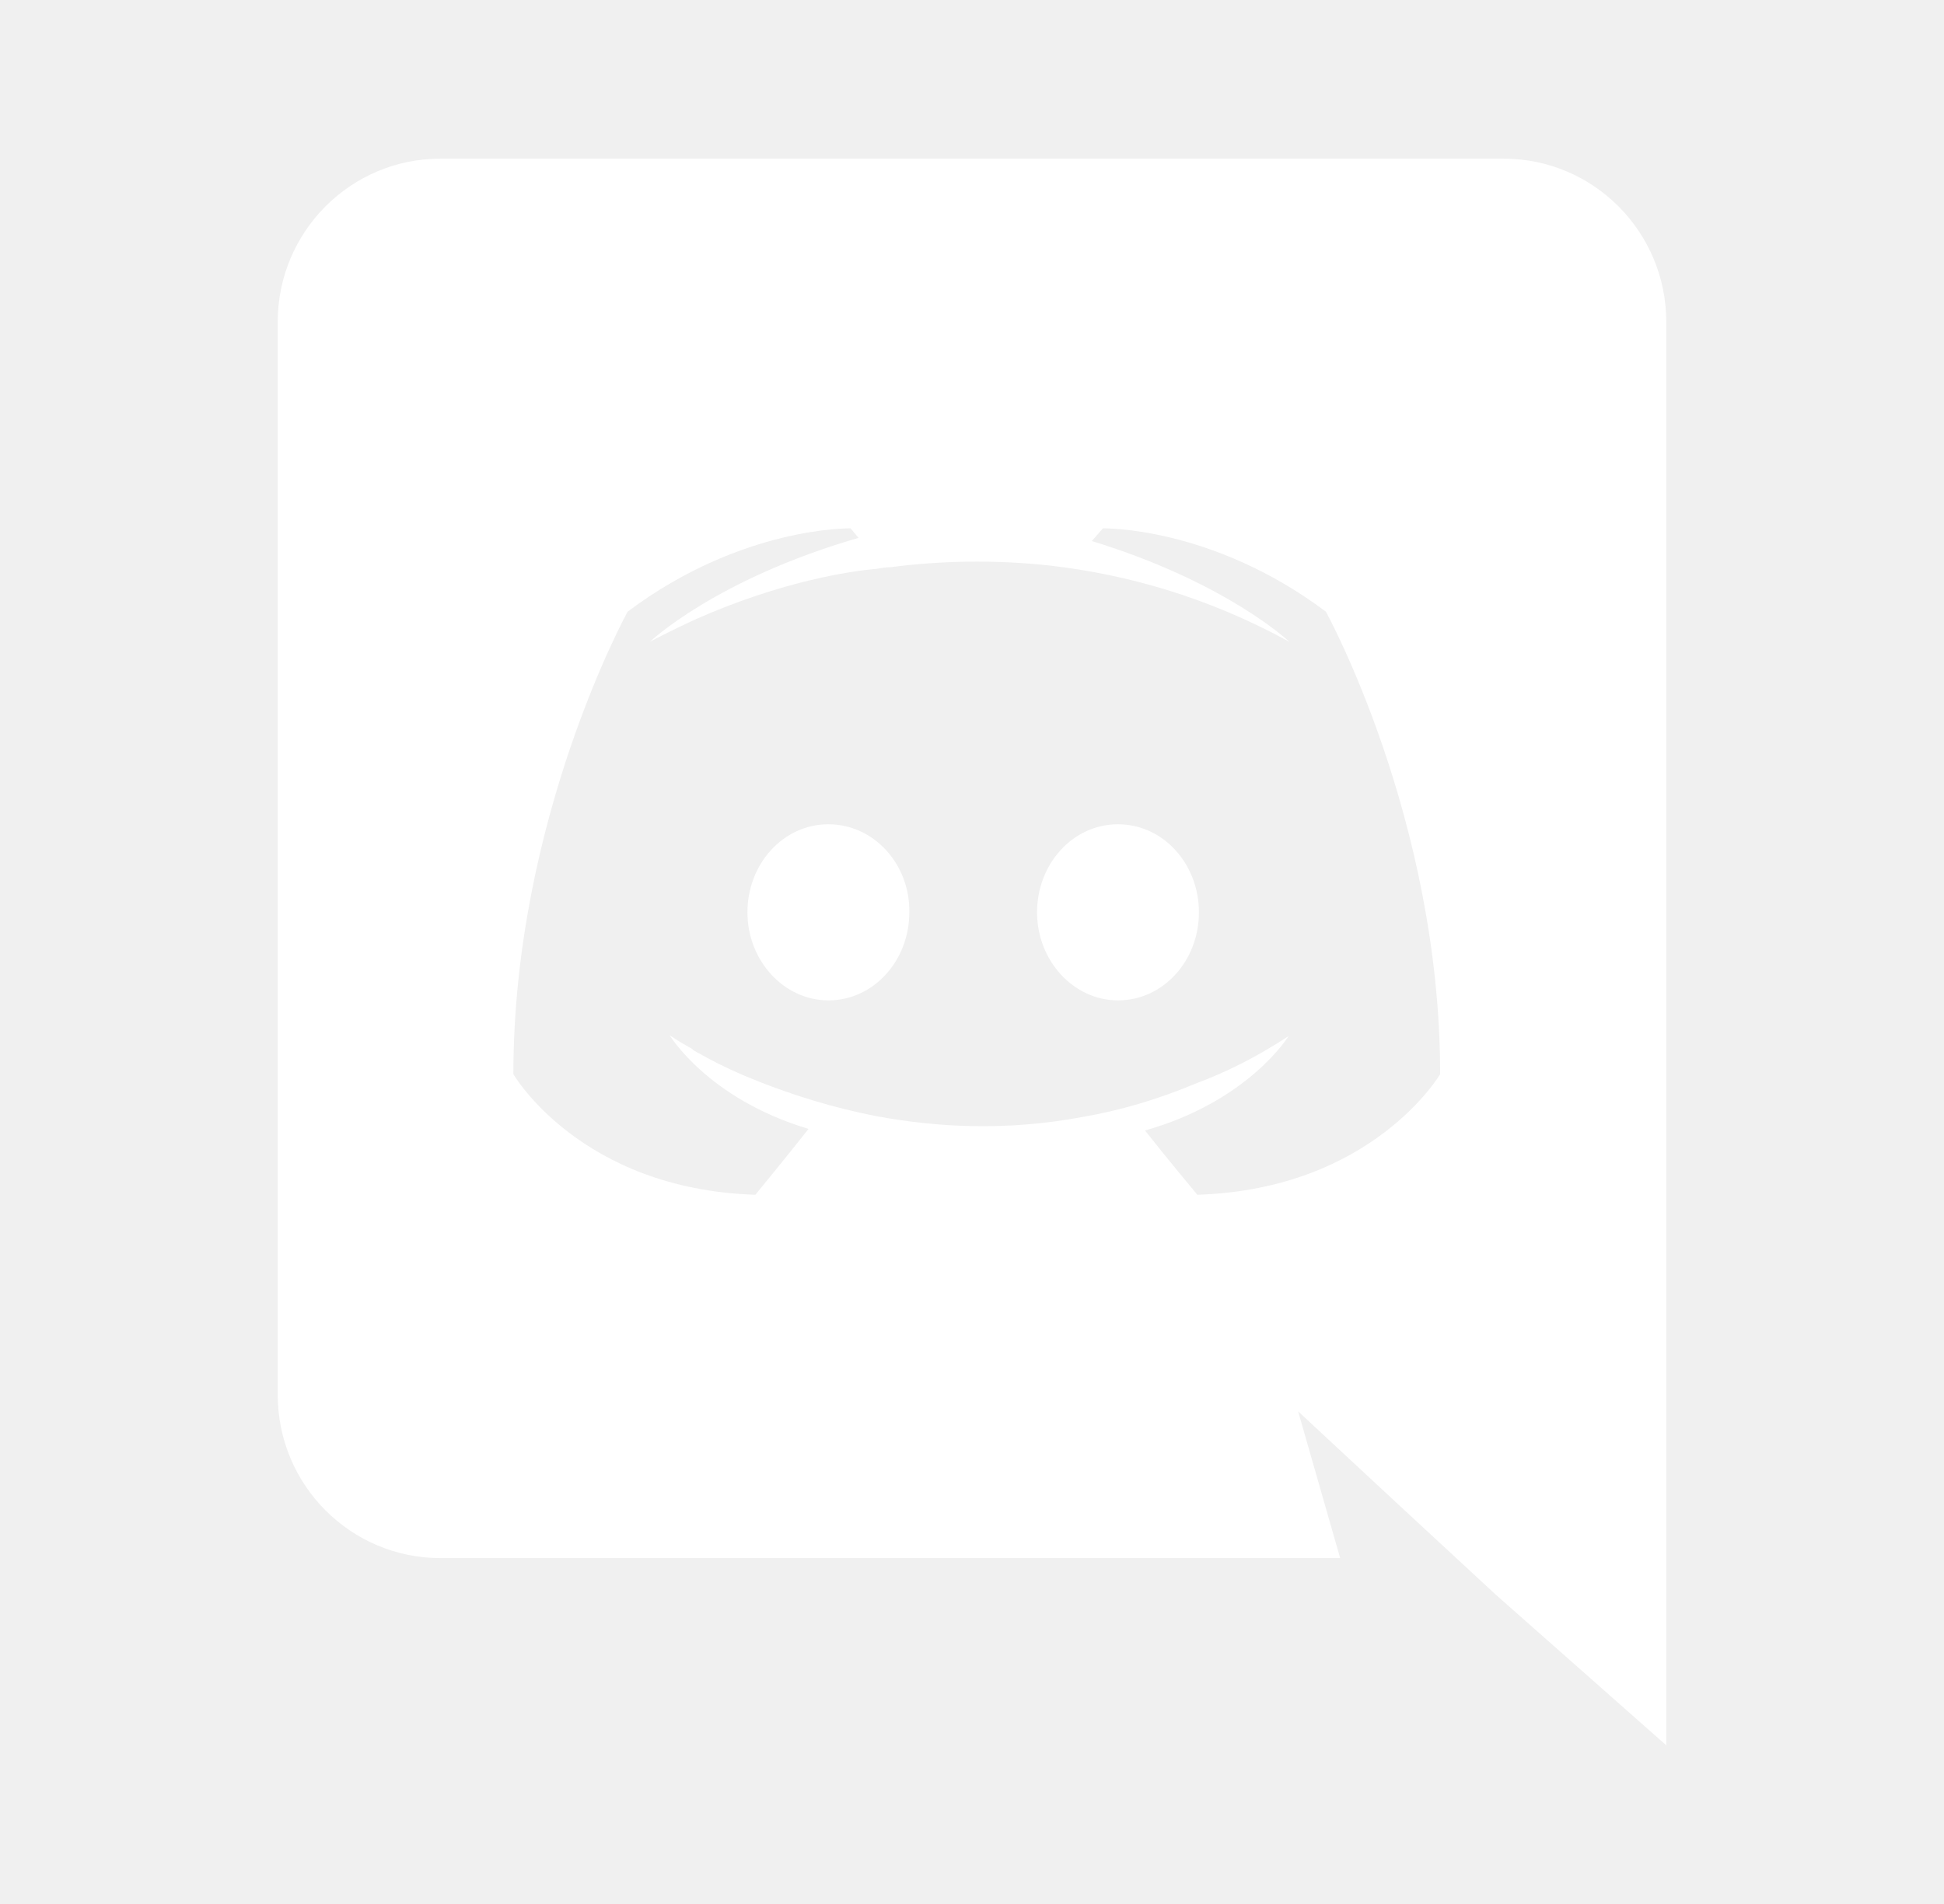
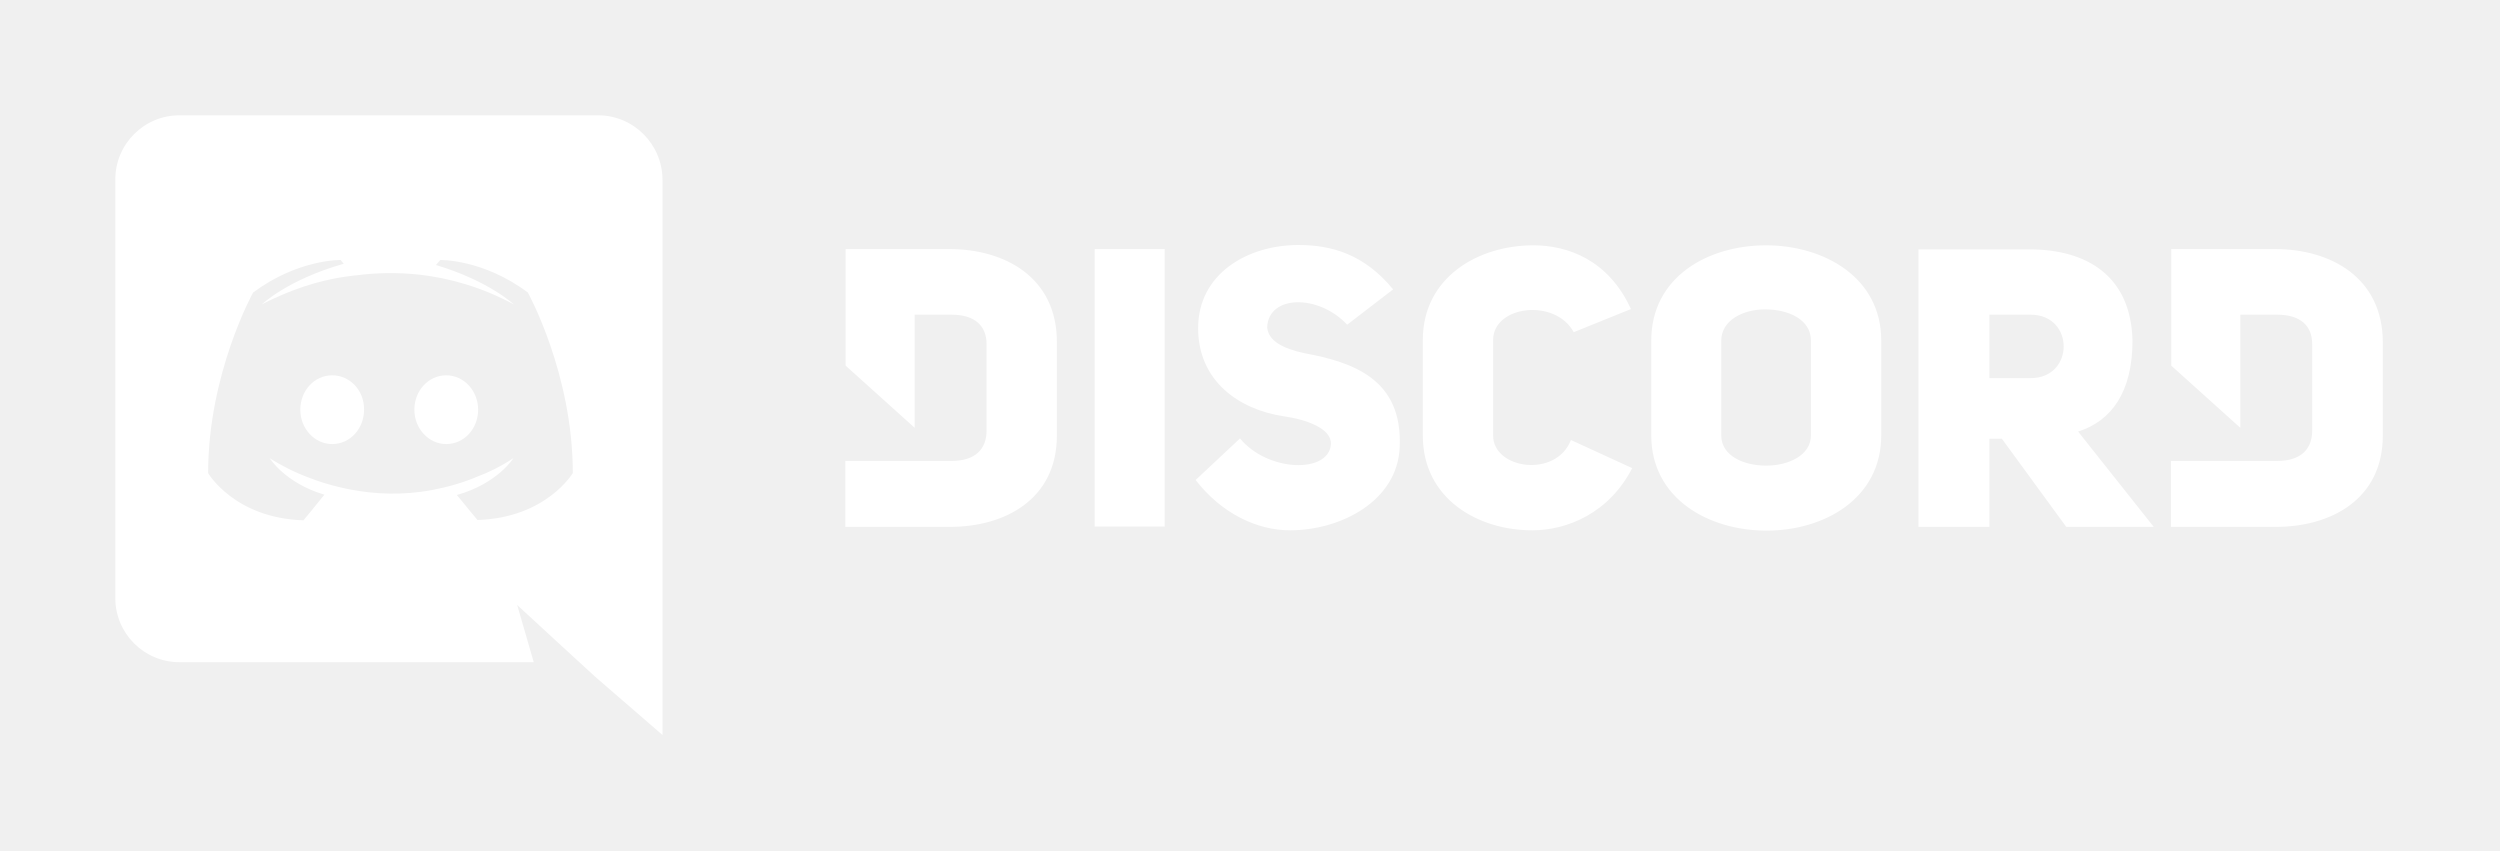
- <svg xmlns="http://www.w3.org/2000/svg" id="Layer_1" viewBox="0 0 245 240">
+ <svg xmlns="http://www.w3.org/2000/svg" id="Layer_1" viewBox="0 0 800 272.1">
  <style>.st0{fill:#FFFFFF;}</style>
-   <path class="st0" d="M104.4 103.9c-5.7 0-10.2 5-10.2 11.1s4.6 11.1 10.2 11.1c5.7 0 10.2-5 10.2-11.1.1-6.1-4.5-11.1-10.2-11.1zM140.9 103.9c-5.7 0-10.2 5-10.2 11.1s4.6 11.1 10.2 11.1c5.7 0 10.2-5 10.2-11.1s-4.5-11.1-10.2-11.1z" />
-   <path class="st0" d="M189.5 20h-134C44.2 20 35 29.2 35 40.6v135.2c0 11.4 9.2 20.6 20.5 20.6h113.4l-5.3-18.5 12.8 11.9 12.1 11.2 21.5 19V40.6c0-11.4-9.2-20.6-20.5-20.6zm-38.6 130.6s-3.6-4.3-6.6-8.1c13.1-3.7 18.1-11.9 18.1-11.9-4.1 2.7-8 4.6-11.5 5.9-5 2.1-9.8 3.5-14.5 4.3-9.6 1.8-18.4 1.3-25.9-.1-5.7-1.1-10.6-2.7-14.7-4.3-2.3-.9-4.8-2-7.3-3.4-.3-.2-.6-.3-.9-.5-.2-.1-.3-.2-.4-.3-1.8-1-2.8-1.7-2.8-1.7s4.8 8 17.5 11.8c-3 3.8-6.7 8.3-6.7 8.3-22.1-.7-30.5-15.2-30.5-15.2 0-32.2 14.4-58.3 14.4-58.3 14.4-10.8 28.1-10.5 28.1-10.5l1 1.2c-18 5.2-26.3 13.1-26.3 13.1s2.2-1.2 5.9-2.9c10.7-4.7 19.2-6 22.7-6.3.6-.1 1.1-.2 1.7-.2 6.1-.8 13-1 20.2-.2 9.5 1.1 19.7 3.9 30.1 9.6 0 0-7.9-7.5-24.9-12.7l1.4-1.6s13.7-.3 28.1 10.5c0 0 14.4 26.1 14.4 58.3 0 0-8.5 14.5-30.6 15.2z" />
+   <path class="st0" d="M142.8 120.1c-5.7 0-10.2 4.9-10.2 11s4.6 11 10.2 11c5.7 0 10.2-4.9 10.2-11s-4.6-11-10.2-11zM106.3 120.1c-5.7 0-10.2 4.9-10.2 11s4.6 11 10.2 11c5.7 0 10.2-4.9 10.2-11 .1-6.1-4.5-11-10.2-11z" />
+   <path class="st0" d="M191.4 36.9h-134c-11.3 0-20.5 9.2-20.5 20.5v134c0 11.3 9.2 20.5 20.5 20.5h113.4l-5.3-18.3 12.8 11.8 12.1 11.1 21.6 18.7V57.4c-.1-11.3-9.3-20.5-20.6-20.5zm-38.6 129.5s-3.6-4.3-6.6-8c13.1-3.7 18.1-11.8 18.1-11.8-4.1 2.7-8 4.6-11.5 5.9-5 2.1-9.8 3.4-14.5 4.3-9.6 1.8-18.4 1.3-25.9-.1-5.7-1.1-10.6-2.6-14.7-4.3-2.3-.9-4.8-2-7.3-3.4-.3-.2-.6-.3-.9-.5-.2-.1-.3-.2-.4-.2-1.8-1-2.8-1.7-2.8-1.7s4.8 7.9 17.5 11.7c-3 3.8-6.7 8.2-6.7 8.2-22.1-.7-30.5-15.1-30.5-15.1 0-31.9 14.4-57.8 14.4-57.8 14.4-10.7 28-10.4 28-10.4l1 1.2c-18 5.1-26.2 13-26.2 13s2.2-1.2 5.9-2.8c10.7-4.7 19.2-5.9 22.7-6.3.6-.1 1.1-.2 1.7-.2 6.1-.8 13-1 20.2-.2 9.5 1.1 19.7 3.9 30.1 9.5 0 0-7.9-7.5-24.9-12.6l1.4-1.6s13.7-.3 28 10.4c0 0 14.4 25.9 14.4 57.8 0-.1-8.4 14.3-30.5 15zM303.8 79.7h-33.2V117l22.1 19.9v-36.2h11.8c7.5 0 11.2 3.6 11.2 9.4v27.7c0 5.8-3.5 9.7-11.2 9.7h-34v21.1h33.2c17.8.1 34.5-8.8 34.5-29.2v-29.8c.1-20.8-16.6-29.9-34.4-29.9zm174 59.7v-30.6c0-11 19.8-13.5 25.8-2.5l18.3-7.4c-7.2-15.8-20.3-20.4-31.2-20.4-17.8 0-35.4 10.3-35.4 30.3v30.6c0 20.2 17.6 30.3 35 30.3 11.2 0 24.6-5.5 32-19.9l-19.6-9c-4.8 12.3-24.9 9.3-24.9-1.4zM417.3 113c-6.9-1.5-11.5-4-11.8-8.3.4-10.3 16.3-10.7 25.6-.8l14.7-11.3c-9.2-11.2-19.6-14.2-30.3-14.2-16.3 0-32.1 9.2-32.1 26.6 0 16.9 13 26 27.3 28.2 7.3 1 15.4 3.9 15.2 8.9-.6 9.5-20.2 9-29.1-1.8l-14.2 13.3c8.3 10.7 19.6 16.1 30.2 16.1 16.3 0 34.4-9.4 35.1-26.6 1-21.7-14.8-27.2-30.6-30.1zm-67 55.5h22.4V79.7h-22.4v88.8zM728 79.7h-33.2V117l22.1 19.9v-36.2h11.8c7.5 0 11.2 3.6 11.2 9.4v27.7c0 5.8-3.5 9.7-11.2 9.7h-34v21.1H728c17.8.1 34.5-8.8 34.5-29.2v-29.8c0-20.8-16.7-29.9-34.5-29.9zm-162.9-1.2c-18.4 0-36.7 10-36.7 30.5v30.3c0 20.3 18.4 30.5 36.9 30.5 18.4 0 36.7-10.2 36.7-30.5V109c0-20.4-18.5-30.5-36.9-30.5zm14.4 60.8c0 6.4-7.2 9.7-14.3 9.7-7.2 0-14.4-3.1-14.4-9.7V109c0-6.5 7-10 14-10 7.3 0 14.7 3.1 14.7 10v30.3zM682.4 109c-.5-20.8-14.7-29.2-33-29.2h-35.5v88.8h22.7v-28.2h4l20.6 28.2h28L665 138.1c10.7-3.4 17.4-12.7 17.4-29.1zm-32.6 12h-13.2v-20.3h13.2c14.1 0 14.1 20.3 0 20.3z" />
</svg>
